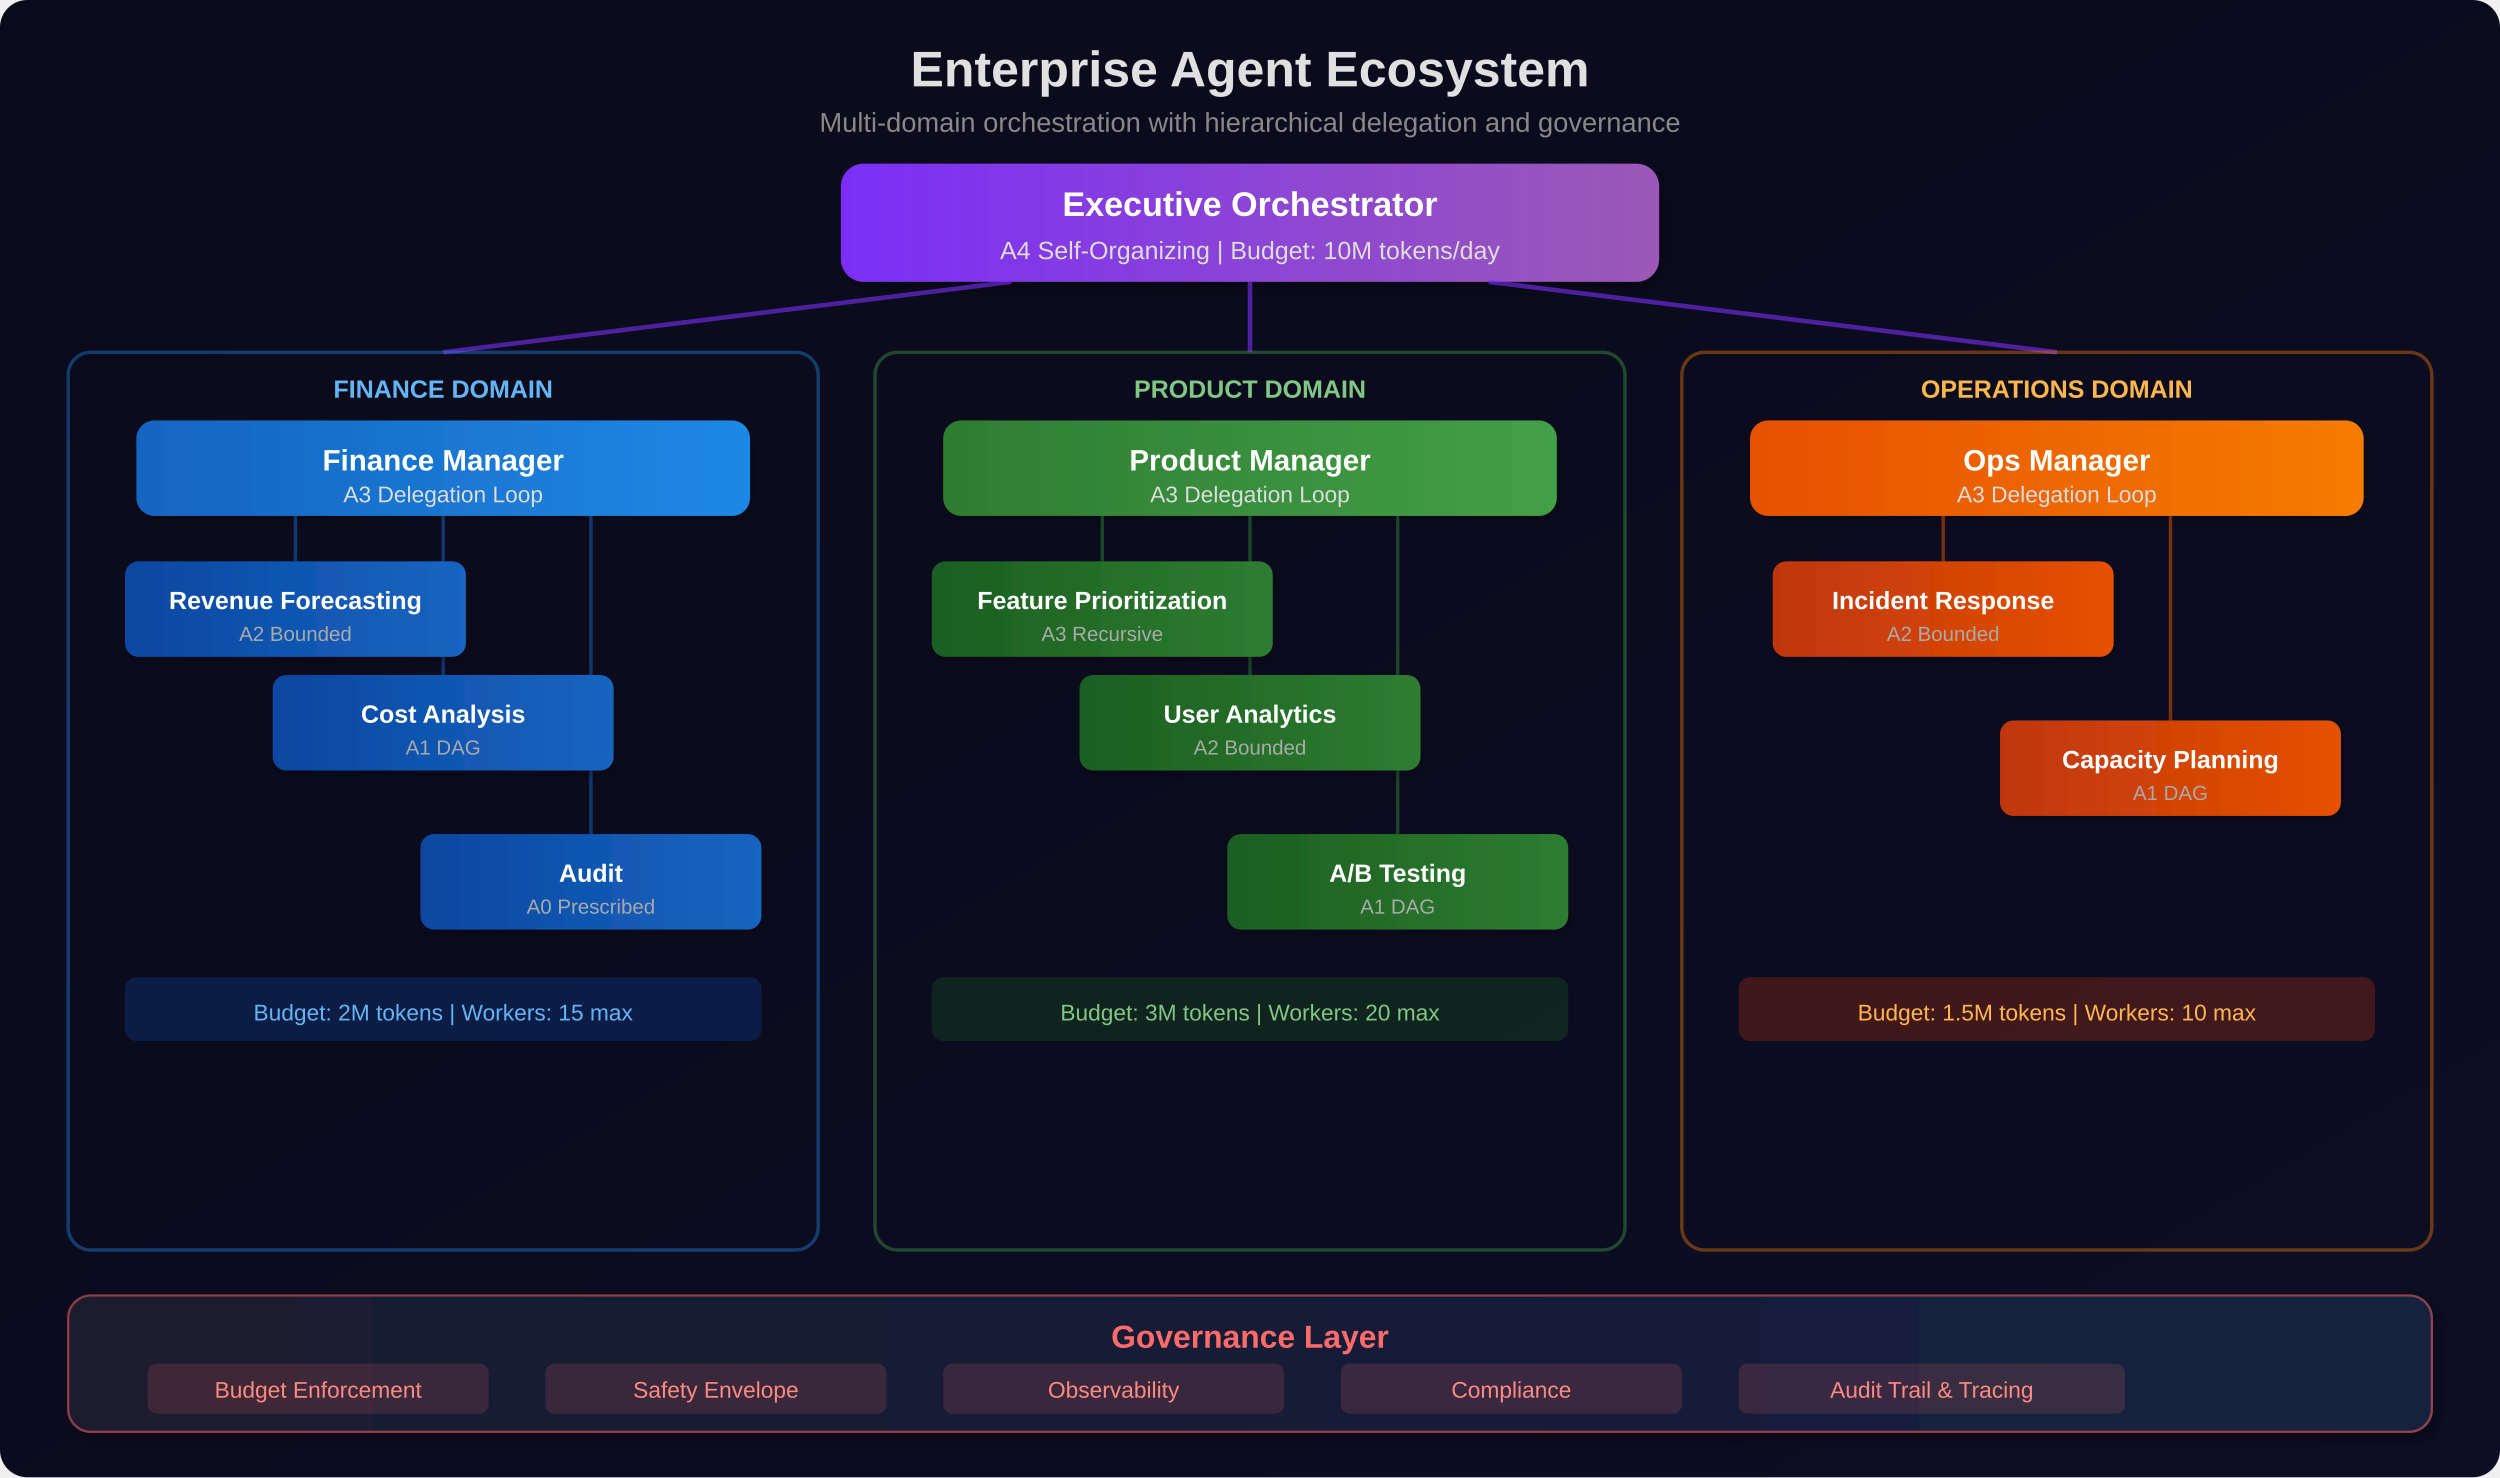
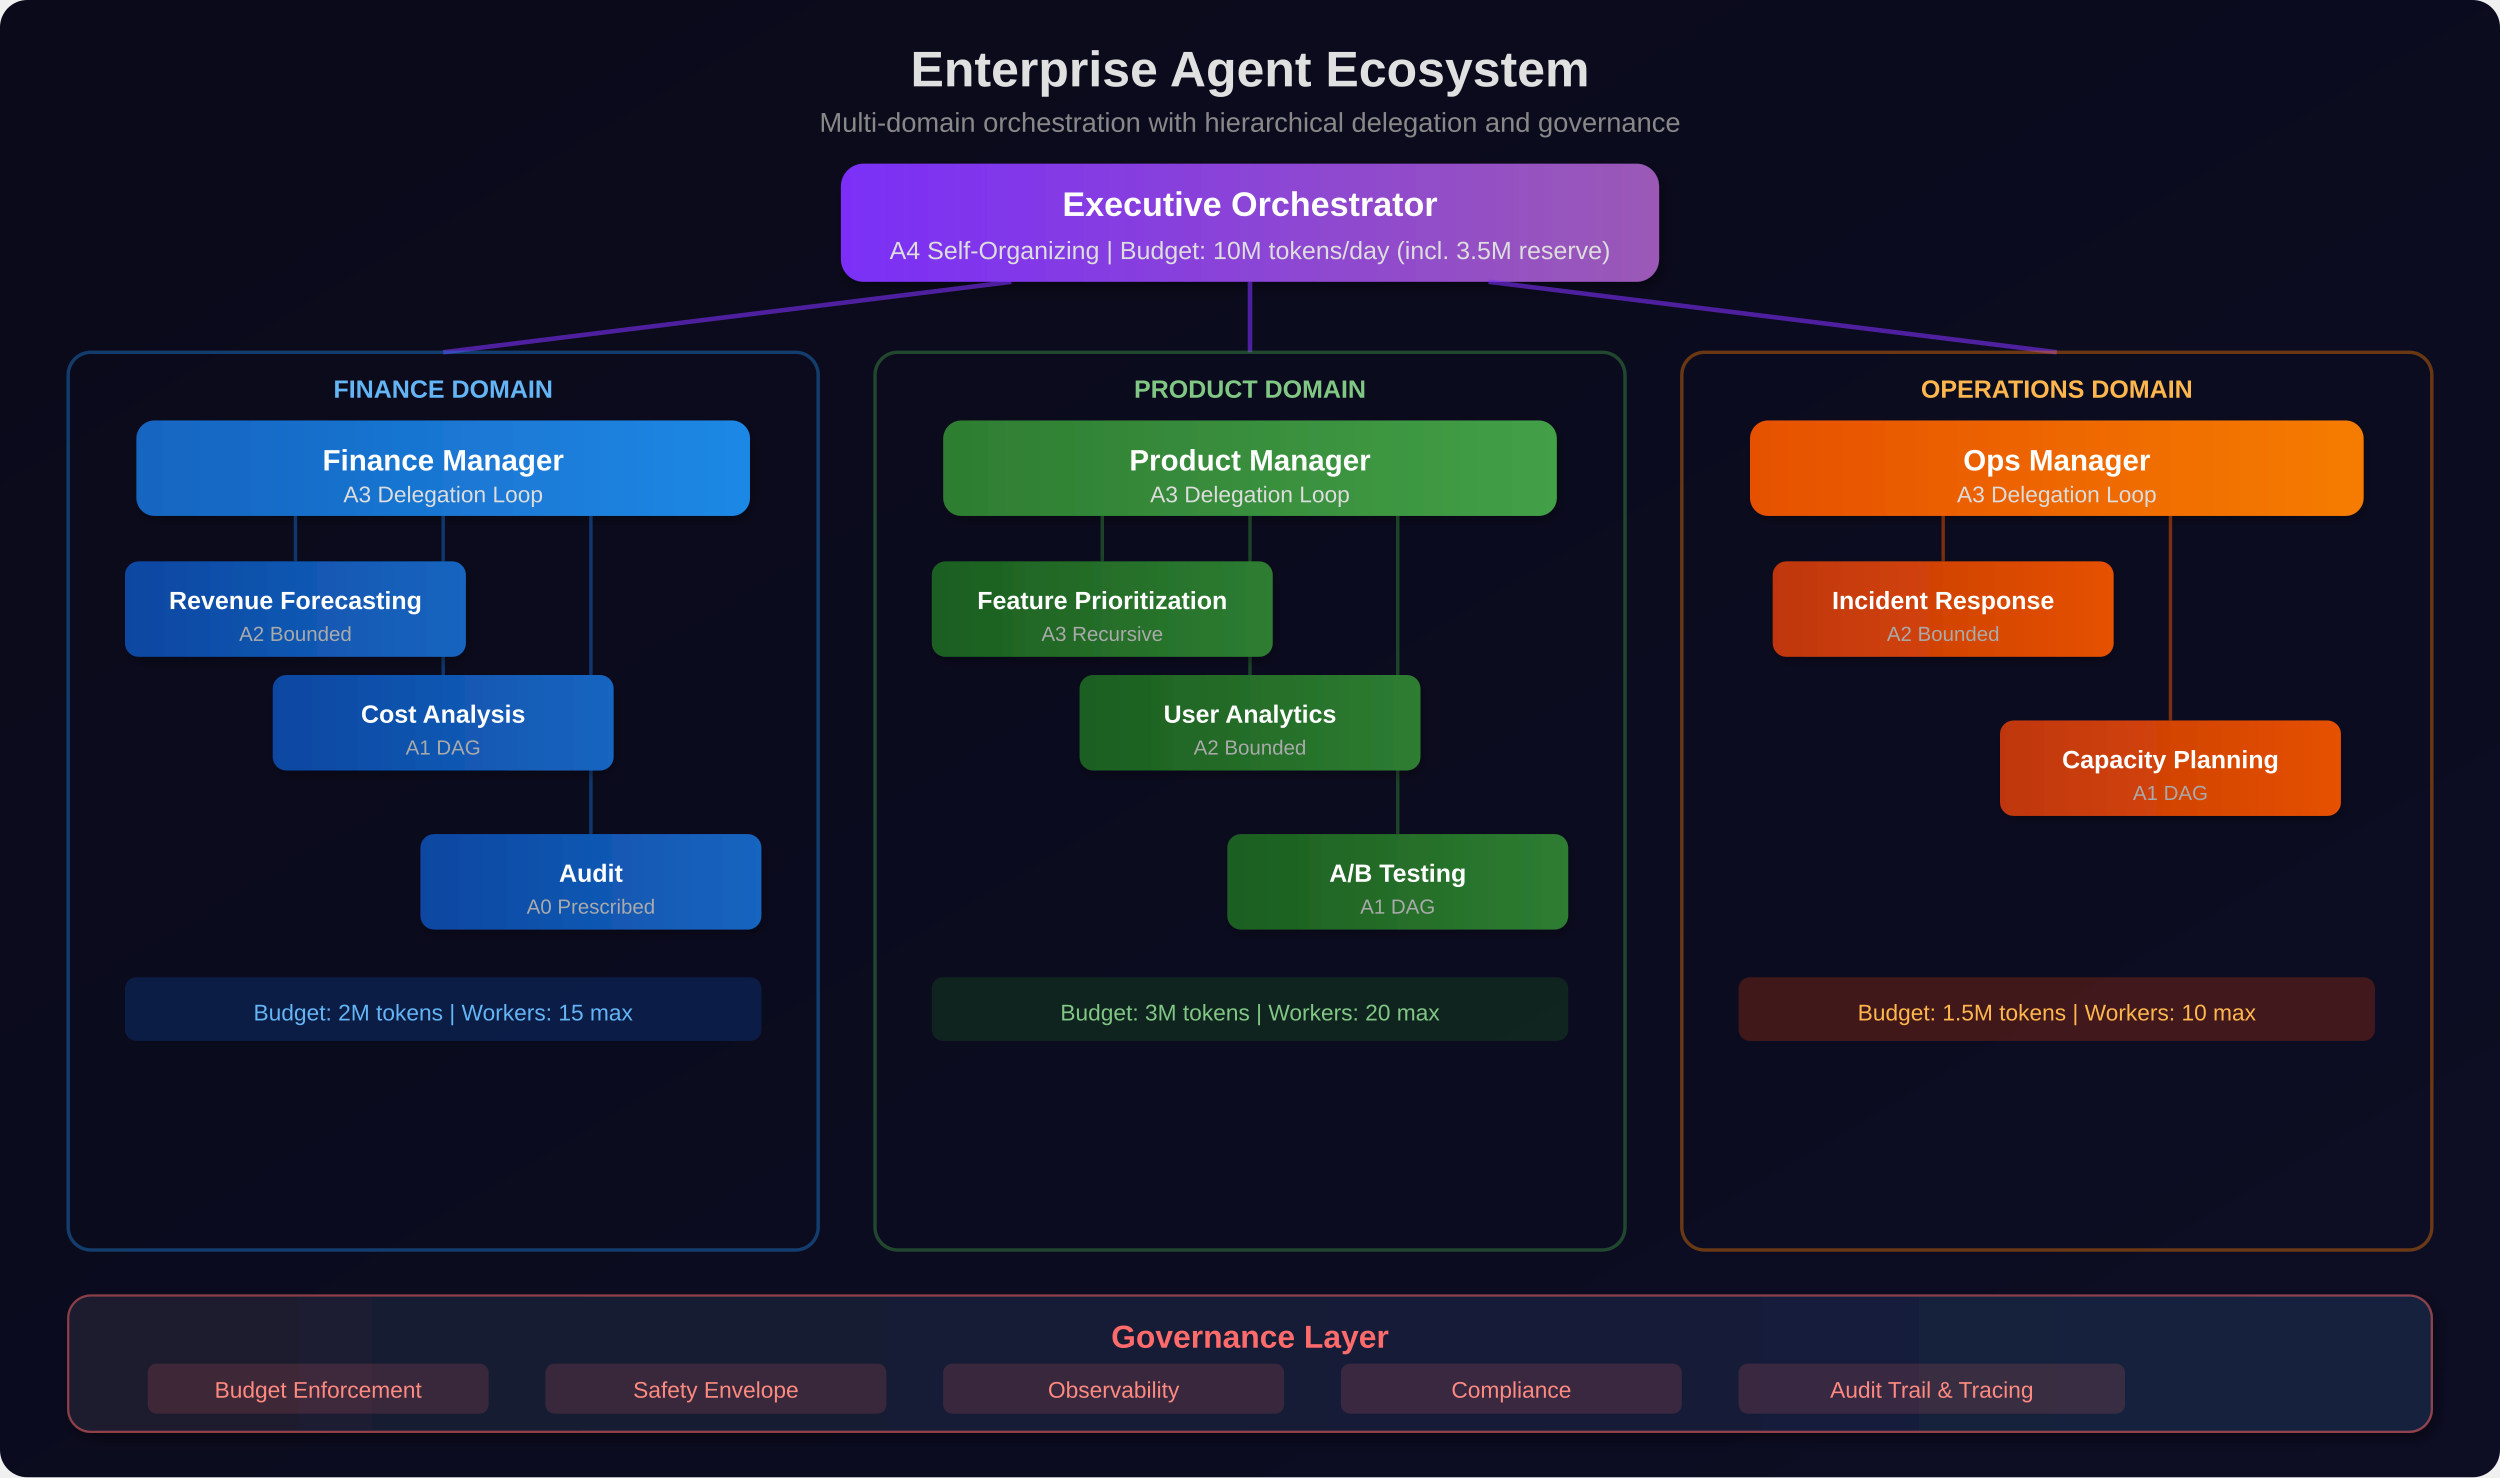
<svg xmlns="http://www.w3.org/2000/svg" viewBox="0 0 1100 650" font-family="'Segoe UI', Arial, sans-serif">
  <defs>
    <linearGradient id="bg" x1="0%" y1="0%" x2="100%" y2="100%">
      <stop offset="0%" style="stop-color:#0a0a1a" />
      <stop offset="100%" style="stop-color:#0d0d24" />
    </linearGradient>
    <linearGradient id="purple" x1="0%" y1="0%" x2="100%" y2="0%">
      <stop offset="0%" style="stop-color:#7b2ff7" />
      <stop offset="100%" style="stop-color:#9b59b6" />
    </linearGradient>
    <linearGradient id="blue" x1="0%" y1="0%" x2="100%" y2="0%">
      <stop offset="0%" style="stop-color:#1565c0" />
      <stop offset="100%" style="stop-color:#1e88e5" />
    </linearGradient>
    <linearGradient id="blueLight" x1="0%" y1="0%" x2="100%" y2="0%">
      <stop offset="0%" style="stop-color:#0d47a1" />
      <stop offset="100%" style="stop-color:#1565c0" />
    </linearGradient>
    <linearGradient id="green" x1="0%" y1="0%" x2="100%" y2="0%">
      <stop offset="0%" style="stop-color:#2e7d32" />
      <stop offset="100%" style="stop-color:#43a047" />
    </linearGradient>
    <linearGradient id="greenLight" x1="0%" y1="0%" x2="100%" y2="0%">
      <stop offset="0%" style="stop-color:#1b5e20" />
      <stop offset="100%" style="stop-color:#2e7d32" />
    </linearGradient>
    <linearGradient id="orange" x1="0%" y1="0%" x2="100%" y2="0%">
      <stop offset="0%" style="stop-color:#e65100" />
      <stop offset="100%" style="stop-color:#f57c00" />
    </linearGradient>
    <linearGradient id="orangeLight" x1="0%" y1="0%" x2="100%" y2="0%">
      <stop offset="0%" style="stop-color:#bf360c" />
      <stop offset="100%" style="stop-color:#e65100" />
    </linearGradient>
    <linearGradient id="gov" x1="0%" y1="0%" x2="100%" y2="0%">
      <stop offset="0%" style="stop-color:#1a1a2e" />
      <stop offset="100%" style="stop-color:#16213e" />
    </linearGradient>
    <filter id="shadow" x="-20%" y="-20%" width="140%" height="140%">
      <feGaussianBlur in="SourceAlpha" stdDeviation="3" result="blur" />
      <feOffset dx="2" dy="3" result="offsetBlur" />
      <feFlood flood-color="#000" flood-opacity="0.4" result="color" />
      <feComposite in="color" in2="offsetBlur" operator="in" result="shadow" />
      <feMerge>
        <feMergeNode in="shadow" />
        <feMergeNode in="SourceGraphic" />
      </feMerge>
    </filter>
    <filter id="shadowSm" x="-20%" y="-20%" width="140%" height="140%">
      <feGaussianBlur in="SourceAlpha" stdDeviation="2" result="blur" />
      <feOffset dx="1" dy="2" result="offsetBlur" />
      <feFlood flood-color="#000" flood-opacity="0.3" result="color" />
      <feComposite in="color" in2="offsetBlur" operator="in" result="shadow" />
      <feMerge>
        <feMergeNode in="shadow" />
        <feMergeNode in="SourceGraphic" />
      </feMerge>
    </filter>
  </defs>
  <rect width="1100" height="650" rx="12" fill="url(#bg)" />
  <text x="550" y="38" text-anchor="middle" fill="#e0e0e0" font-size="22" font-weight="bold">Enterprise Agent Ecosystem</text>
  <text x="550" y="58" text-anchor="middle" fill="#888" font-size="12">Multi-domain orchestration with hierarchical delegation and governance</text>
  <rect x="370" y="72" width="360" height="52" rx="10" fill="url(#purple)" filter="url(#shadow)" />
  <text x="550" y="95" text-anchor="middle" fill="#fff" font-size="15" font-weight="bold">Executive Orchestrator</text>
-   <text x="550" y="114" text-anchor="middle" fill="#ddd" font-size="11">A4 Self-Organizing | Budget: 10M tokens/day</text>
+   <text x="550" y="114" text-anchor="middle" fill="#ddd" font-size="11">A4 Self-Organizing | Budget: 10M tokens/day (incl. 3.5M reserve)</text>
  <line x1="445" y1="124" x2="195" y2="155" stroke="#7b2ff7" stroke-width="2" opacity="0.6" />
  <line x1="550" y1="124" x2="550" y2="155" stroke="#7b2ff7" stroke-width="2" opacity="0.6" />
  <line x1="655" y1="124" x2="905" y2="155" stroke="#7b2ff7" stroke-width="2" opacity="0.6" />
  <rect x="30" y="155" width="330" height="395" rx="10" fill="none" stroke="#1e88e5" stroke-width="1.5" stroke-opacity="0.4" />
  <text x="195" y="175" text-anchor="middle" fill="#64b5f6" font-size="11" font-weight="bold">FINANCE DOMAIN</text>
  <rect x="60" y="185" width="270" height="42" rx="8" fill="url(#blue)" filter="url(#shadowSm)" />
  <text x="195" y="207" text-anchor="middle" fill="#fff" font-size="13" font-weight="bold">Finance Manager</text>
  <text x="195" y="221" text-anchor="middle" fill="#ddd" font-size="10">A3 Delegation Loop</text>
  <line x1="130" y1="227" x2="130" y2="247" stroke="#1565c0" stroke-width="1.5" opacity="0.5" />
  <line x1="195" y1="227" x2="195" y2="297" stroke="#1565c0" stroke-width="1.5" opacity="0.5" />
  <line x1="260" y1="227" x2="260" y2="367" stroke="#1565c0" stroke-width="1.5" opacity="0.5" />
  <rect x="55" y="247" width="150" height="42" rx="6" fill="url(#blueLight)" filter="url(#shadowSm)" />
  <text x="130" y="268" text-anchor="middle" fill="#fff" font-size="11" font-weight="bold">Revenue Forecasting</text>
  <text x="130" y="282" text-anchor="middle" fill="#aaa" font-size="9">A2 Bounded</text>
  <rect x="120" y="297" width="150" height="42" rx="6" fill="url(#blueLight)" filter="url(#shadowSm)" />
  <text x="195" y="318" text-anchor="middle" fill="#fff" font-size="11" font-weight="bold">Cost Analysis</text>
  <text x="195" y="332" text-anchor="middle" fill="#aaa" font-size="9">A1 DAG</text>
  <rect x="185" y="367" width="150" height="42" rx="6" fill="url(#blueLight)" filter="url(#shadowSm)" />
  <text x="260" y="388" text-anchor="middle" fill="#fff" font-size="11" font-weight="bold">Audit</text>
  <text x="260" y="402" text-anchor="middle" fill="#aaa" font-size="9">A0 Prescribed</text>
  <rect x="55" y="430" width="280" height="28" rx="5" fill="#0d47a1" fill-opacity="0.3" />
  <text x="195" y="449" text-anchor="middle" fill="#64b5f6" font-size="10">Budget: 2M tokens | Workers: 15 max</text>
  <rect x="385" y="155" width="330" height="395" rx="10" fill="none" stroke="#43a047" stroke-width="1.5" stroke-opacity="0.4" />
  <text x="550" y="175" text-anchor="middle" fill="#81c784" font-size="11" font-weight="bold">PRODUCT DOMAIN</text>
  <rect x="415" y="185" width="270" height="42" rx="8" fill="url(#green)" filter="url(#shadowSm)" />
  <text x="550" y="207" text-anchor="middle" fill="#fff" font-size="13" font-weight="bold">Product Manager</text>
  <text x="550" y="221" text-anchor="middle" fill="#ddd" font-size="10">A3 Delegation Loop</text>
  <line x1="485" y1="227" x2="485" y2="247" stroke="#2e7d32" stroke-width="1.5" opacity="0.5" />
  <line x1="550" y1="227" x2="550" y2="297" stroke="#2e7d32" stroke-width="1.5" opacity="0.5" />
  <line x1="615" y1="227" x2="615" y2="367" stroke="#2e7d32" stroke-width="1.5" opacity="0.5" />
  <rect x="410" y="247" width="150" height="42" rx="6" fill="url(#greenLight)" filter="url(#shadowSm)" />
  <text x="485" y="268" text-anchor="middle" fill="#fff" font-size="11" font-weight="bold">Feature Prioritization</text>
  <text x="485" y="282" text-anchor="middle" fill="#aaa" font-size="9">A3 Recursive</text>
  <rect x="475" y="297" width="150" height="42" rx="6" fill="url(#greenLight)" filter="url(#shadowSm)" />
  <text x="550" y="318" text-anchor="middle" fill="#fff" font-size="11" font-weight="bold">User Analytics</text>
  <text x="550" y="332" text-anchor="middle" fill="#aaa" font-size="9">A2 Bounded</text>
  <rect x="540" y="367" width="150" height="42" rx="6" fill="url(#greenLight)" filter="url(#shadowSm)" />
  <text x="615" y="388" text-anchor="middle" fill="#fff" font-size="11" font-weight="bold">A/B Testing</text>
  <text x="615" y="402" text-anchor="middle" fill="#aaa" font-size="9">A1 DAG</text>
  <rect x="410" y="430" width="280" height="28" rx="5" fill="#1b5e20" fill-opacity="0.3" />
  <text x="550" y="449" text-anchor="middle" fill="#81c784" font-size="10">Budget: 3M tokens | Workers: 20 max</text>
  <rect x="740" y="155" width="330" height="395" rx="10" fill="none" stroke="#f57c00" stroke-width="1.5" stroke-opacity="0.4" />
  <text x="905" y="175" text-anchor="middle" fill="#ffb74d" font-size="11" font-weight="bold">OPERATIONS DOMAIN</text>
  <rect x="770" y="185" width="270" height="42" rx="8" fill="url(#orange)" filter="url(#shadowSm)" />
  <text x="905" y="207" text-anchor="middle" fill="#fff" font-size="13" font-weight="bold">Ops Manager</text>
  <text x="905" y="221" text-anchor="middle" fill="#ddd" font-size="10">A3 Delegation Loop</text>
  <line x1="855" y1="227" x2="855" y2="247" stroke="#e65100" stroke-width="1.5" opacity="0.5" />
  <line x1="955" y1="227" x2="955" y2="317" stroke="#e65100" stroke-width="1.5" opacity="0.5" />
  <rect x="780" y="247" width="150" height="42" rx="6" fill="url(#orangeLight)" filter="url(#shadowSm)" />
  <text x="855" y="268" text-anchor="middle" fill="#fff" font-size="11" font-weight="bold">Incident Response</text>
  <text x="855" y="282" text-anchor="middle" fill="#aaa" font-size="9">A2 Bounded</text>
  <rect x="880" y="317" width="150" height="42" rx="6" fill="url(#orangeLight)" filter="url(#shadowSm)" />
  <text x="955" y="338" text-anchor="middle" fill="#fff" font-size="11" font-weight="bold">Capacity Planning</text>
  <text x="955" y="352" text-anchor="middle" fill="#aaa" font-size="9">A1 DAG</text>
  <rect x="765" y="430" width="280" height="28" rx="5" fill="#bf360c" fill-opacity="0.3" />
  <text x="905" y="449" text-anchor="middle" fill="#ffb74d" font-size="10">Budget: 1.5M tokens | Workers: 10 max</text>
  <rect x="30" y="570" width="1040" height="60" rx="10" fill="url(#gov)" filter="url(#shadow)" stroke="#ff6b6b" stroke-width="1" stroke-opacity="0.5" />
  <text x="550" y="593" text-anchor="middle" fill="#ff6b6b" font-size="14" font-weight="bold">Governance Layer</text>
  <rect x="65" y="600" width="150" height="22" rx="4" fill="#ff6b6b" fill-opacity="0.15" />
  <text x="140" y="615" text-anchor="middle" fill="#ff8a80" font-size="10">Budget Enforcement</text>
  <rect x="240" y="600" width="150" height="22" rx="4" fill="#ff6b6b" fill-opacity="0.15" />
  <text x="315" y="615" text-anchor="middle" fill="#ff8a80" font-size="10">Safety Envelope</text>
  <rect x="415" y="600" width="150" height="22" rx="4" fill="#ff6b6b" fill-opacity="0.15" />
  <text x="490" y="615" text-anchor="middle" fill="#ff8a80" font-size="10">Observability</text>
  <rect x="590" y="600" width="150" height="22" rx="4" fill="#ff6b6b" fill-opacity="0.15" />
  <text x="665" y="615" text-anchor="middle" fill="#ff8a80" font-size="10">Compliance</text>
  <rect x="765" y="600" width="170" height="22" rx="4" fill="#ff6b6b" fill-opacity="0.15" />
  <text x="850" y="615" text-anchor="middle" fill="#ff8a80" font-size="10">Audit Trail &amp; Tracing</text>
</svg>
